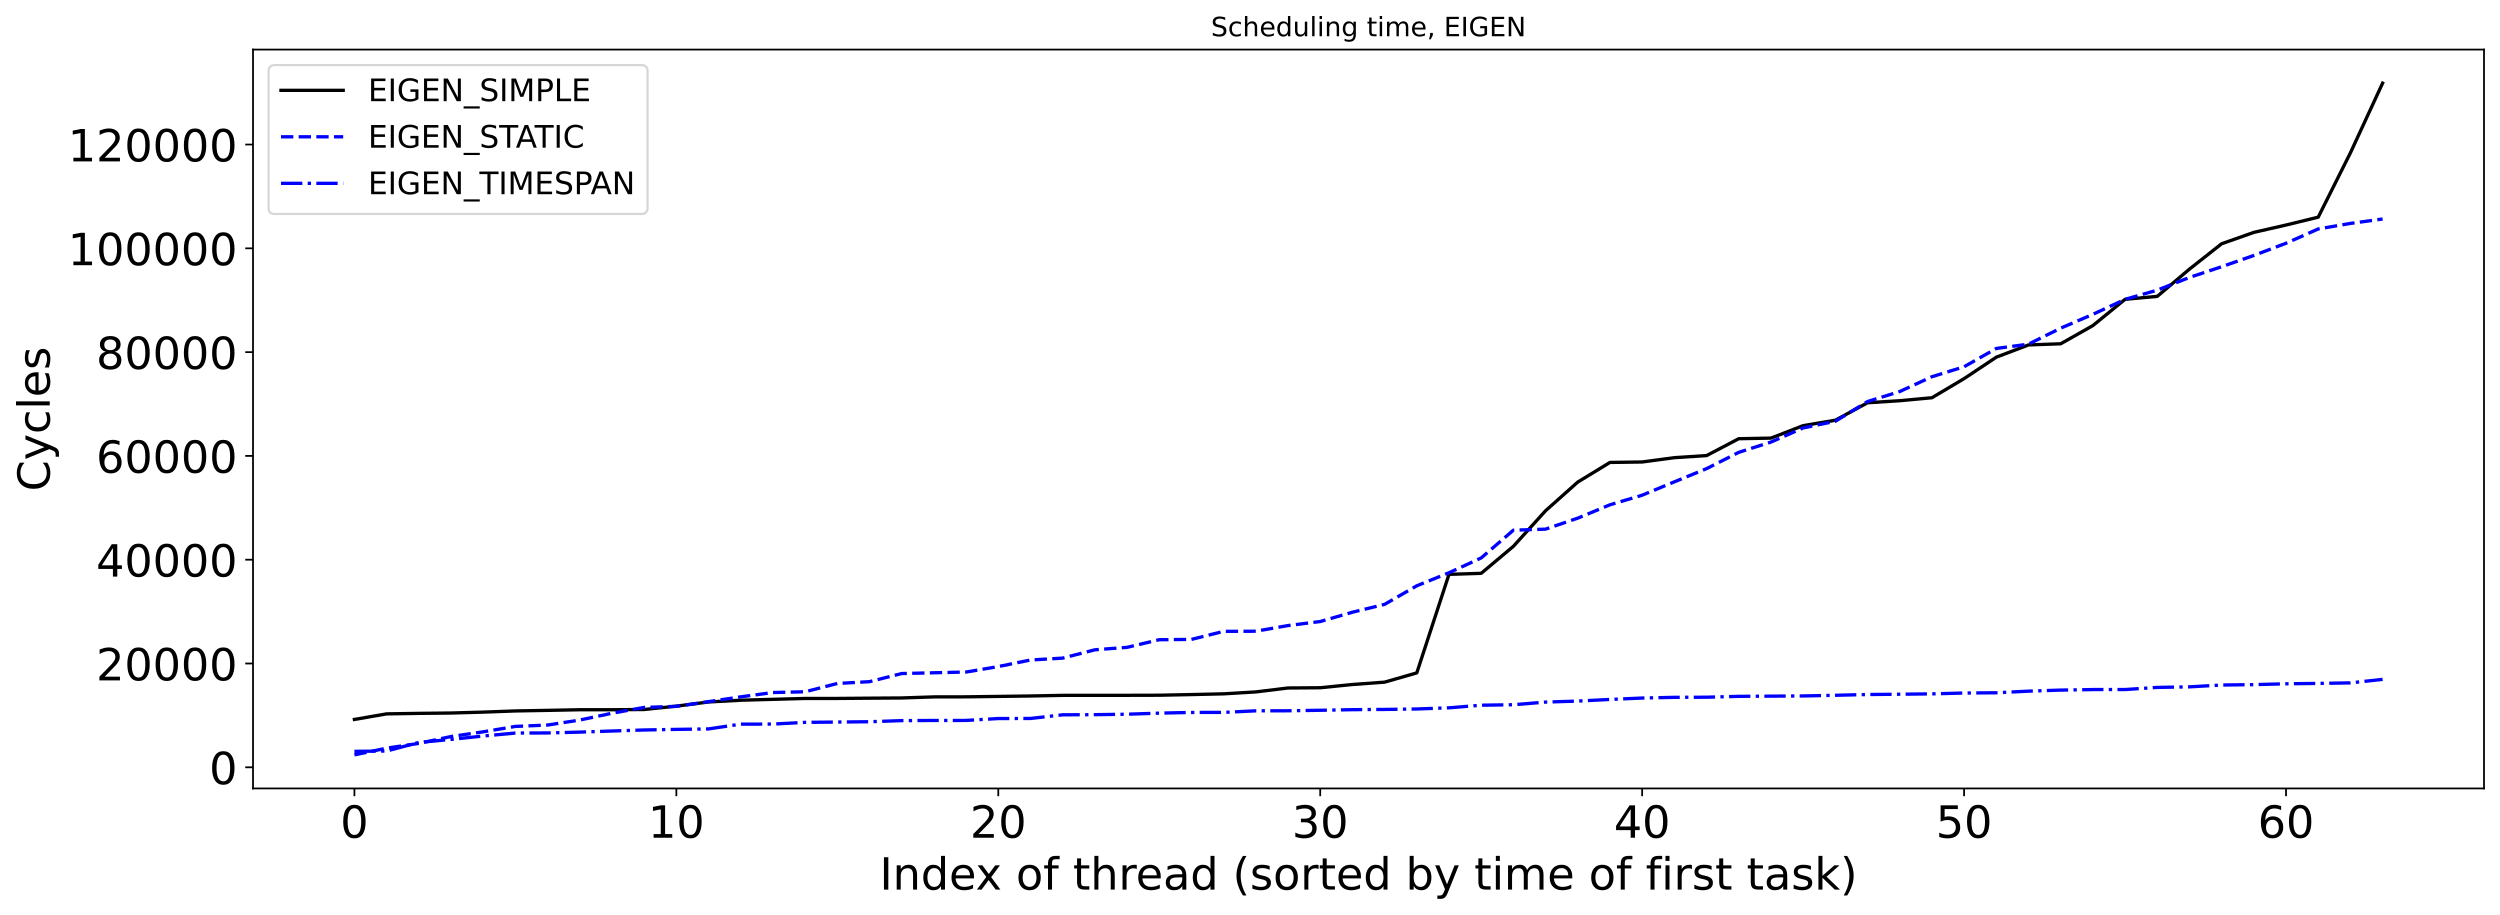
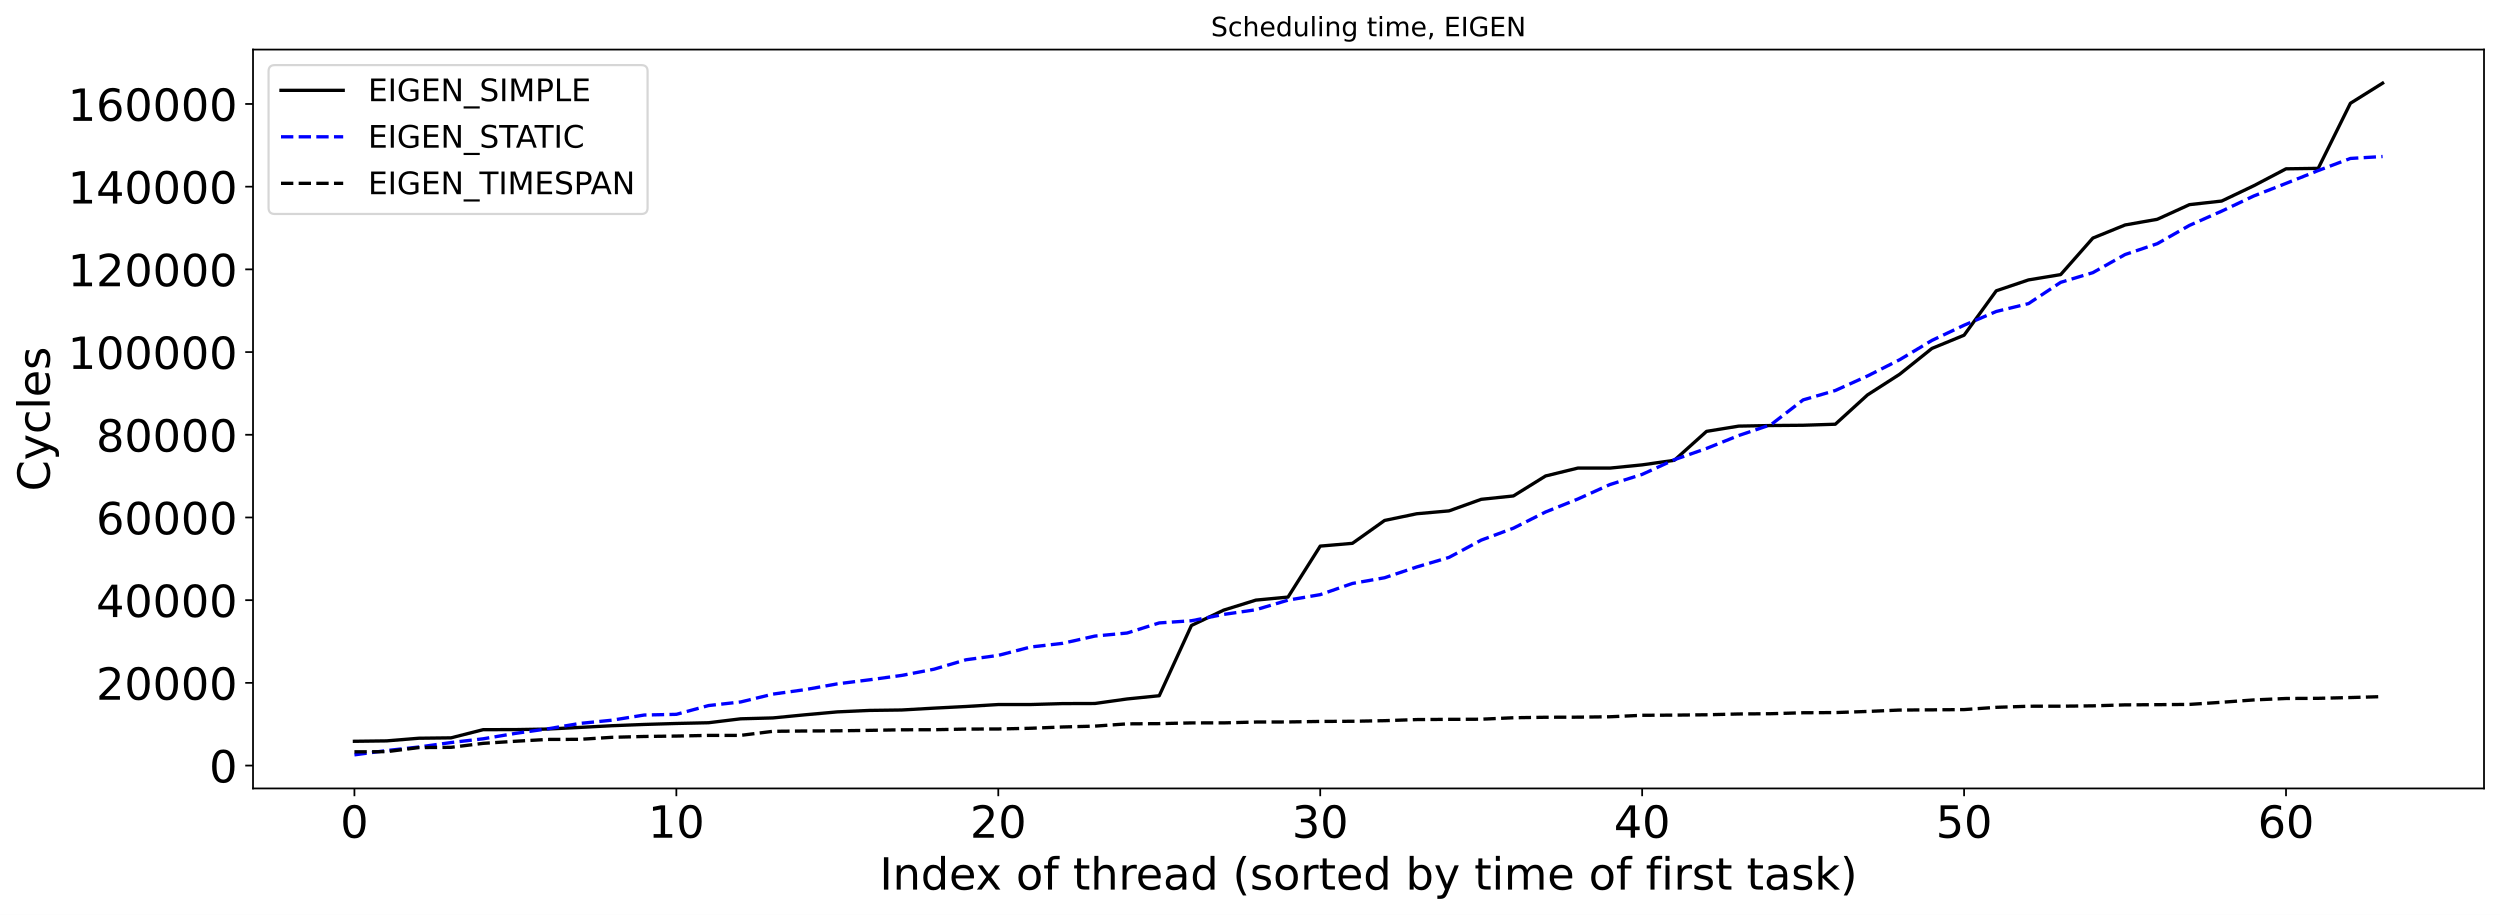
<svg xmlns="http://www.w3.org/2000/svg" xmlns:xlink="http://www.w3.org/1999/xlink" width="1125.506pt" height="411.871pt" viewBox="0 0 1125.506 411.871" version="1.1">
  <defs>
    <style type="text/css">*{stroke-linejoin: round; stroke-linecap: butt}</style>
  </defs>
  <g id="figure_1">
    <g id="patch_1">
      <path d="M -0 411.871  L 1125.506 411.871  L 1125.506 0  L -0 0  z " style="fill: #ffffff" />
    </g>
    <g id="axes_1">
      <g id="patch_2">
        <path d="M 113.906 354.958  L 1118.306 354.958  L 1118.306 22.318  L 113.906 22.318  z " style="fill: #ffffff" />
      </g>
      <g id="matplotlib.axis_1">
        <g id="xtick_1">
          <g id="line2d_1">
            <defs>
-               <path id="mc83fb0439c" d="M 0 0  L 0 3.5  " style="stroke: #000000; stroke-width: 0.8" />
+               <path id="m097c1726f5" d="M 0 0  L 0 3.5  " style="stroke: #000000; stroke-width: 0.8" />
            </defs>
            <g>
-               <use xlink:href="#mc83fb0439c" x="159.561" y="354.958" style="stroke: #000000; stroke-width: 0.8" />
+               <use xlink:href="#m097c1726f5" x="159.561" y="354.958" style="stroke: #000000; stroke-width: 0.8" />
            </g>
          </g>
          <g id="text_1">
            <g transform="translate(153.1983 377.155) scale(0.2 -0.2)">
              <defs>
                <path id="DejaVuSans-30" d="M 2034 4250  Q 1547 4250 1301 3770  Q 1056 3291 1056 2328  Q 1056 1369 1301 889  Q 1547 409 2034 409  Q 2525 409 2770 889  Q 3016 1369 3016 2328  Q 3016 3291 2770 3770  Q 2525 4250 2034 4250  z M 2034 4750  Q 2819 4750 3233 4129  Q 3647 3509 3647 2328  Q 3647 1150 3233 529  Q 2819 -91 2034 -91  Q 1250 -91 836 529  Q 422 1150 422 2328  Q 422 3509 836 4129  Q 1250 4750 2034 4750  z " transform="scale(0.015625)" />
              </defs>
              <use xlink:href="#DejaVuSans-30" />
            </g>
          </g>
        </g>
        <g id="xtick_2">
          <g id="line2d_2">
            <g>
-               <use xlink:href="#mc83fb0439c" x="304.496" y="354.958" style="stroke: #000000; stroke-width: 0.8" />
+               <use xlink:href="#m097c1726f5" x="304.496" y="354.958" style="stroke: #000000; stroke-width: 0.8" />
            </g>
          </g>
          <g id="text_2">
            <g transform="translate(291.7709 377.155) scale(0.2 -0.2)">
              <defs>
                <path id="DejaVuSans-31" d="M 794 531  L 1825 531  L 1825 4091  L 703 3866  L 703 4441  L 1819 4666  L 2450 4666  L 2450 531  L 3481 531  L 3481 0  L 794 0  L 794 531  z " transform="scale(0.015625)" />
              </defs>
              <use xlink:href="#DejaVuSans-31" />
              <use xlink:href="#DejaVuSans-30" x="63.623" />
            </g>
          </g>
        </g>
        <g id="xtick_3">
          <g id="line2d_3">
            <g>
-               <use xlink:href="#mc83fb0439c" x="449.431" y="354.958" style="stroke: #000000; stroke-width: 0.8" />
+               <use xlink:href="#m097c1726f5" x="449.431" y="354.958" style="stroke: #000000; stroke-width: 0.8" />
            </g>
          </g>
          <g id="text_3">
            <g transform="translate(436.7059 377.155) scale(0.2 -0.2)">
              <defs>
                <path id="DejaVuSans-32" d="M 1228 531  L 3431 531  L 3431 0  L 469 0  L 469 531  Q 828 903 1448 1529  Q 2069 2156 2228 2338  Q 2531 2678 2651 2914  Q 2772 3150 2772 3378  Q 2772 3750 2511 3984  Q 2250 4219 1831 4219  Q 1534 4219 1204 4116  Q 875 4013 500 3803  L 500 4441  Q 881 4594 1212 4672  Q 1544 4750 1819 4750  Q 2544 4750 2975 4387  Q 3406 4025 3406 3419  Q 3406 3131 3298 2873  Q 3191 2616 2906 2266  Q 2828 2175 2409 1742  Q 1991 1309 1228 531  z " transform="scale(0.015625)" />
              </defs>
              <use xlink:href="#DejaVuSans-32" />
              <use xlink:href="#DejaVuSans-30" x="63.623" />
            </g>
          </g>
        </g>
        <g id="xtick_4">
          <g id="line2d_4">
            <g>
-               <use xlink:href="#mc83fb0439c" x="594.366" y="354.958" style="stroke: #000000; stroke-width: 0.8" />
+               <use xlink:href="#m097c1726f5" x="594.366" y="354.958" style="stroke: #000000; stroke-width: 0.8" />
            </g>
          </g>
          <g id="text_4">
            <g transform="translate(581.641 377.155) scale(0.2 -0.2)">
              <defs>
                <path id="DejaVuSans-33" d="M 2597 2516  Q 3050 2419 3304 2112  Q 3559 1806 3559 1356  Q 3559 666 3084 287  Q 2609 -91 1734 -91  Q 1441 -91 1130 -33  Q 819 25 488 141  L 488 750  Q 750 597 1062 519  Q 1375 441 1716 441  Q 2309 441 2620 675  Q 2931 909 2931 1356  Q 2931 1769 2642 2001  Q 2353 2234 1838 2234  L 1294 2234  L 1294 2753  L 1863 2753  Q 2328 2753 2575 2939  Q 2822 3125 2822 3475  Q 2822 3834 2567 4026  Q 2313 4219 1838 4219  Q 1578 4219 1281 4162  Q 984 4106 628 3988  L 628 4550  Q 988 4650 1302 4700  Q 1616 4750 1894 4750  Q 2613 4750 3031 4423  Q 3450 4097 3450 3541  Q 3450 3153 3228 2886  Q 3006 2619 2597 2516  z " transform="scale(0.015625)" />
              </defs>
              <use xlink:href="#DejaVuSans-33" />
              <use xlink:href="#DejaVuSans-30" x="63.623" />
            </g>
          </g>
        </g>
        <g id="xtick_5">
          <g id="line2d_5">
            <g>
-               <use xlink:href="#mc83fb0439c" x="739.301" y="354.958" style="stroke: #000000; stroke-width: 0.8" />
+               <use xlink:href="#m097c1726f5" x="739.301" y="354.958" style="stroke: #000000; stroke-width: 0.8" />
            </g>
          </g>
          <g id="text_5">
            <g transform="translate(726.5761 377.155) scale(0.2 -0.2)">
              <defs>
                <path id="DejaVuSans-34" d="M 2419 4116  L 825 1625  L 2419 1625  L 2419 4116  z M 2253 4666  L 3047 4666  L 3047 1625  L 3713 1625  L 3713 1100  L 3047 1100  L 3047 0  L 2419 0  L 2419 1100  L 313 1100  L 313 1709  L 2253 4666  z " transform="scale(0.015625)" />
              </defs>
              <use xlink:href="#DejaVuSans-34" />
              <use xlink:href="#DejaVuSans-30" x="63.623" />
            </g>
          </g>
        </g>
        <g id="xtick_6">
          <g id="line2d_6">
            <g>
-               <use xlink:href="#mc83fb0439c" x="884.236" y="354.958" style="stroke: #000000; stroke-width: 0.8" />
+               <use xlink:href="#m097c1726f5" x="884.236" y="354.958" style="stroke: #000000; stroke-width: 0.8" />
            </g>
          </g>
          <g id="text_6">
            <g transform="translate(871.5111 377.155) scale(0.2 -0.2)">
              <defs>
                <path id="DejaVuSans-35" d="M 691 4666  L 3169 4666  L 3169 4134  L 1269 4134  L 1269 2991  Q 1406 3038 1543 3061  Q 1681 3084 1819 3084  Q 2600 3084 3056 2656  Q 3513 2228 3513 1497  Q 3513 744 3044 326  Q 2575 -91 1722 -91  Q 1428 -91 1123 -41  Q 819 9 494 109  L 494 744  Q 775 591 1075 516  Q 1375 441 1709 441  Q 2250 441 2565 725  Q 2881 1009 2881 1497  Q 2881 1984 2565 2268  Q 2250 2553 1709 2553  Q 1456 2553 1204 2497  Q 953 2441 691 2322  L 691 4666  z " transform="scale(0.015625)" />
              </defs>
              <use xlink:href="#DejaVuSans-35" />
              <use xlink:href="#DejaVuSans-30" x="63.623" />
            </g>
          </g>
        </g>
        <g id="xtick_7">
          <g id="line2d_7">
            <g>
-               <use xlink:href="#mc83fb0439c" x="1029.171" y="354.958" style="stroke: #000000; stroke-width: 0.8" />
+               <use xlink:href="#m097c1726f5" x="1029.171" y="354.958" style="stroke: #000000; stroke-width: 0.8" />
            </g>
          </g>
          <g id="text_7">
            <g transform="translate(1016.446 377.155) scale(0.2 -0.2)">
              <defs>
                <path id="DejaVuSans-36" d="M 2113 2584  Q 1688 2584 1439 2293  Q 1191 2003 1191 1497  Q 1191 994 1439 701  Q 1688 409 2113 409  Q 2538 409 2786 701  Q 3034 994 3034 1497  Q 3034 2003 2786 2293  Q 2538 2584 2113 2584  z M 3366 4563  L 3366 3988  Q 3128 4100 2886 4159  Q 2644 4219 2406 4219  Q 1781 4219 1451 3797  Q 1122 3375 1075 2522  Q 1259 2794 1537 2939  Q 1816 3084 2150 3084  Q 2853 3084 3261 2657  Q 3669 2231 3669 1497  Q 3669 778 3244 343  Q 2819 -91 2113 -91  Q 1303 -91 875 529  Q 447 1150 447 2328  Q 447 3434 972 4092  Q 1497 4750 2381 4750  Q 2619 4750 2861 4703  Q 3103 4656 3366 4563  z " transform="scale(0.015625)" />
              </defs>
              <use xlink:href="#DejaVuSans-36" />
              <use xlink:href="#DejaVuSans-30" x="63.623" />
            </g>
          </g>
        </g>
        <g id="text_8">
          <g transform="translate(395.9859 400.5113) scale(0.2 -0.2)">
            <defs>
              <path id="DejaVuSans-49" d="M 628 4666  L 1259 4666  L 1259 0  L 628 0  L 628 4666  z " transform="scale(0.015625)" />
              <path id="DejaVuSans-6e" d="M 3513 2113  L 3513 0  L 2938 0  L 2938 2094  Q 2938 2591 2744 2837  Q 2550 3084 2163 3084  Q 1697 3084 1428 2787  Q 1159 2491 1159 1978  L 1159 0  L 581 0  L 581 3500  L 1159 3500  L 1159 2956  Q 1366 3272 1645 3428  Q 1925 3584 2291 3584  Q 2894 3584 3203 3211  Q 3513 2838 3513 2113  z " transform="scale(0.015625)" />
              <path id="DejaVuSans-64" d="M 2906 2969  L 2906 4863  L 3481 4863  L 3481 0  L 2906 0  L 2906 525  Q 2725 213 2448 61  Q 2172 -91 1784 -91  Q 1150 -91 751 415  Q 353 922 353 1747  Q 353 2572 751 3078  Q 1150 3584 1784 3584  Q 2172 3584 2448 3432  Q 2725 3281 2906 2969  z M 947 1747  Q 947 1113 1208 752  Q 1469 391 1925 391  Q 2381 391 2643 752  Q 2906 1113 2906 1747  Q 2906 2381 2643 2742  Q 2381 3103 1925 3103  Q 1469 3103 1208 2742  Q 947 2381 947 1747  z " transform="scale(0.015625)" />
              <path id="DejaVuSans-65" d="M 3597 1894  L 3597 1613  L 953 1613  Q 991 1019 1311 708  Q 1631 397 2203 397  Q 2534 397 2845 478  Q 3156 559 3463 722  L 3463 178  Q 3153 47 2828 -22  Q 2503 -91 2169 -91  Q 1331 -91 842 396  Q 353 884 353 1716  Q 353 2575 817 3079  Q 1281 3584 2069 3584  Q 2775 3584 3186 3129  Q 3597 2675 3597 1894  z M 3022 2063  Q 3016 2534 2758 2815  Q 2500 3097 2075 3097  Q 1594 3097 1305 2825  Q 1016 2553 972 2059  L 3022 2063  z " transform="scale(0.015625)" />
              <path id="DejaVuSans-78" d="M 3513 3500  L 2247 1797  L 3578 0  L 2900 0  L 1881 1375  L 863 0  L 184 0  L 1544 1831  L 300 3500  L 978 3500  L 1906 2253  L 2834 3500  L 3513 3500  z " transform="scale(0.015625)" />
              <path id="DejaVuSans-20" transform="scale(0.015625)" />
              <path id="DejaVuSans-6f" d="M 1959 3097  Q 1497 3097 1228 2736  Q 959 2375 959 1747  Q 959 1119 1226 758  Q 1494 397 1959 397  Q 2419 397 2687 759  Q 2956 1122 2956 1747  Q 2956 2369 2687 2733  Q 2419 3097 1959 3097  z M 1959 3584  Q 2709 3584 3137 3096  Q 3566 2609 3566 1747  Q 3566 888 3137 398  Q 2709 -91 1959 -91  Q 1206 -91 779 398  Q 353 888 353 1747  Q 353 2609 779 3096  Q 1206 3584 1959 3584  z " transform="scale(0.015625)" />
              <path id="DejaVuSans-66" d="M 2375 4863  L 2375 4384  L 1825 4384  Q 1516 4384 1395 4259  Q 1275 4134 1275 3809  L 1275 3500  L 2222 3500  L 2222 3053  L 1275 3053  L 1275 0  L 697 0  L 697 3053  L 147 3053  L 147 3500  L 697 3500  L 697 3744  Q 697 4328 969 4595  Q 1241 4863 1831 4863  L 2375 4863  z " transform="scale(0.015625)" />
              <path id="DejaVuSans-74" d="M 1172 4494  L 1172 3500  L 2356 3500  L 2356 3053  L 1172 3053  L 1172 1153  Q 1172 725 1289 603  Q 1406 481 1766 481  L 2356 481  L 2356 0  L 1766 0  Q 1100 0 847 248  Q 594 497 594 1153  L 594 3053  L 172 3053  L 172 3500  L 594 3500  L 594 4494  L 1172 4494  z " transform="scale(0.015625)" />
              <path id="DejaVuSans-68" d="M 3513 2113  L 3513 0  L 2938 0  L 2938 2094  Q 2938 2591 2744 2837  Q 2550 3084 2163 3084  Q 1697 3084 1428 2787  Q 1159 2491 1159 1978  L 1159 0  L 581 0  L 581 4863  L 1159 4863  L 1159 2956  Q 1366 3272 1645 3428  Q 1925 3584 2291 3584  Q 2894 3584 3203 3211  Q 3513 2838 3513 2113  z " transform="scale(0.015625)" />
              <path id="DejaVuSans-72" d="M 2631 2963  Q 2534 3019 2420 3045  Q 2306 3072 2169 3072  Q 1681 3072 1420 2755  Q 1159 2438 1159 1844  L 1159 0  L 581 0  L 581 3500  L 1159 3500  L 1159 2956  Q 1341 3275 1631 3429  Q 1922 3584 2338 3584  Q 2397 3584 2469 3576  Q 2541 3569 2628 3553  L 2631 2963  z " transform="scale(0.015625)" />
              <path id="DejaVuSans-61" d="M 2194 1759  Q 1497 1759 1228 1600  Q 959 1441 959 1056  Q 959 750 1161 570  Q 1363 391 1709 391  Q 2188 391 2477 730  Q 2766 1069 2766 1631  L 2766 1759  L 2194 1759  z M 3341 1997  L 3341 0  L 2766 0  L 2766 531  Q 2569 213 2275 61  Q 1981 -91 1556 -91  Q 1019 -91 701 211  Q 384 513 384 1019  Q 384 1609 779 1909  Q 1175 2209 1959 2209  L 2766 2209  L 2766 2266  Q 2766 2663 2505 2880  Q 2244 3097 1772 3097  Q 1472 3097 1187 3025  Q 903 2953 641 2809  L 641 3341  Q 956 3463 1253 3523  Q 1550 3584 1831 3584  Q 2591 3584 2966 3190  Q 3341 2797 3341 1997  z " transform="scale(0.015625)" />
              <path id="DejaVuSans-28" d="M 1984 4856  Q 1566 4138 1362 3434  Q 1159 2731 1159 2009  Q 1159 1288 1364 580  Q 1569 -128 1984 -844  L 1484 -844  Q 1016 -109 783 600  Q 550 1309 550 2009  Q 550 2706 781 3412  Q 1013 4119 1484 4856  L 1984 4856  z " transform="scale(0.015625)" />
              <path id="DejaVuSans-73" d="M 2834 3397  L 2834 2853  Q 2591 2978 2328 3040  Q 2066 3103 1784 3103  Q 1356 3103 1142 2972  Q 928 2841 928 2578  Q 928 2378 1081 2264  Q 1234 2150 1697 2047  L 1894 2003  Q 2506 1872 2764 1633  Q 3022 1394 3022 966  Q 3022 478 2636 193  Q 2250 -91 1575 -91  Q 1294 -91 989 -36  Q 684 19 347 128  L 347 722  Q 666 556 975 473  Q 1284 391 1588 391  Q 1994 391 2212 530  Q 2431 669 2431 922  Q 2431 1156 2273 1281  Q 2116 1406 1581 1522  L 1381 1569  Q 847 1681 609 1914  Q 372 2147 372 2553  Q 372 3047 722 3315  Q 1072 3584 1716 3584  Q 2034 3584 2315 3537  Q 2597 3491 2834 3397  z " transform="scale(0.015625)" />
              <path id="DejaVuSans-62" d="M 3116 1747  Q 3116 2381 2855 2742  Q 2594 3103 2138 3103  Q 1681 3103 1420 2742  Q 1159 2381 1159 1747  Q 1159 1113 1420 752  Q 1681 391 2138 391  Q 2594 391 2855 752  Q 3116 1113 3116 1747  z M 1159 2969  Q 1341 3281 1617 3432  Q 1894 3584 2278 3584  Q 2916 3584 3314 3078  Q 3713 2572 3713 1747  Q 3713 922 3314 415  Q 2916 -91 2278 -91  Q 1894 -91 1617 61  Q 1341 213 1159 525  L 1159 0  L 581 0  L 581 4863  L 1159 4863  L 1159 2969  z " transform="scale(0.015625)" />
              <path id="DejaVuSans-79" d="M 2059 -325  Q 1816 -950 1584 -1140  Q 1353 -1331 966 -1331  L 506 -1331  L 506 -850  L 844 -850  Q 1081 -850 1212 -737  Q 1344 -625 1503 -206  L 1606 56  L 191 3500  L 800 3500  L 1894 763  L 2988 3500  L 3597 3500  L 2059 -325  z " transform="scale(0.015625)" />
              <path id="DejaVuSans-69" d="M 603 3500  L 1178 3500  L 1178 0  L 603 0  L 603 3500  z M 603 4863  L 1178 4863  L 1178 4134  L 603 4134  L 603 4863  z " transform="scale(0.015625)" />
              <path id="DejaVuSans-6d" d="M 3328 2828  Q 3544 3216 3844 3400  Q 4144 3584 4550 3584  Q 5097 3584 5394 3201  Q 5691 2819 5691 2113  L 5691 0  L 5113 0  L 5113 2094  Q 5113 2597 4934 2840  Q 4756 3084 4391 3084  Q 3944 3084 3684 2787  Q 3425 2491 3425 1978  L 3425 0  L 2847 0  L 2847 2094  Q 2847 2600 2669 2842  Q 2491 3084 2119 3084  Q 1678 3084 1418 2786  Q 1159 2488 1159 1978  L 1159 0  L 581 0  L 581 3500  L 1159 3500  L 1159 2956  Q 1356 3278 1631 3431  Q 1906 3584 2284 3584  Q 2666 3584 2933 3390  Q 3200 3197 3328 2828  z " transform="scale(0.015625)" />
              <path id="DejaVuSans-6b" d="M 581 4863  L 1159 4863  L 1159 1991  L 2875 3500  L 3609 3500  L 1753 1863  L 3688 0  L 2938 0  L 1159 1709  L 1159 0  L 581 0  L 581 4863  z " transform="scale(0.015625)" />
              <path id="DejaVuSans-29" d="M 513 4856  L 1013 4856  Q 1481 4119 1714 3412  Q 1947 2706 1947 2009  Q 1947 1309 1714 600  Q 1481 -109 1013 -844  L 513 -844  Q 928 -128 1133 580  Q 1338 1288 1338 2009  Q 1338 2731 1133 3434  Q 928 4138 513 4856  z " transform="scale(0.015625)" />
            </defs>
            <use xlink:href="#DejaVuSans-49" />
            <use xlink:href="#DejaVuSans-6e" x="29.492" />
            <use xlink:href="#DejaVuSans-64" x="92.871" />
            <use xlink:href="#DejaVuSans-65" x="156.348" />
            <use xlink:href="#DejaVuSans-78" x="216.121" />
            <use xlink:href="#DejaVuSans-20" x="275.301" />
            <use xlink:href="#DejaVuSans-6f" x="307.088" />
            <use xlink:href="#DejaVuSans-66" x="368.27" />
            <use xlink:href="#DejaVuSans-20" x="403.475" />
            <use xlink:href="#DejaVuSans-74" x="435.262" />
            <use xlink:href="#DejaVuSans-68" x="474.471" />
            <use xlink:href="#DejaVuSans-72" x="537.85" />
            <use xlink:href="#DejaVuSans-65" x="576.713" />
            <use xlink:href="#DejaVuSans-61" x="638.236" />
            <use xlink:href="#DejaVuSans-64" x="699.516" />
            <use xlink:href="#DejaVuSans-20" x="762.992" />
            <use xlink:href="#DejaVuSans-28" x="794.779" />
            <use xlink:href="#DejaVuSans-73" x="833.793" />
            <use xlink:href="#DejaVuSans-6f" x="885.893" />
            <use xlink:href="#DejaVuSans-72" x="947.074" />
            <use xlink:href="#DejaVuSans-74" x="988.188" />
            <use xlink:href="#DejaVuSans-65" x="1027.396" />
            <use xlink:href="#DejaVuSans-64" x="1088.92" />
            <use xlink:href="#DejaVuSans-20" x="1152.396" />
            <use xlink:href="#DejaVuSans-62" x="1184.184" />
            <use xlink:href="#DejaVuSans-79" x="1247.66" />
            <use xlink:href="#DejaVuSans-20" x="1306.84" />
            <use xlink:href="#DejaVuSans-74" x="1338.627" />
            <use xlink:href="#DejaVuSans-69" x="1377.836" />
            <use xlink:href="#DejaVuSans-6d" x="1405.619" />
            <use xlink:href="#DejaVuSans-65" x="1503.031" />
            <use xlink:href="#DejaVuSans-20" x="1564.555" />
            <use xlink:href="#DejaVuSans-6f" x="1596.342" />
            <use xlink:href="#DejaVuSans-66" x="1657.523" />
            <use xlink:href="#DejaVuSans-20" x="1692.729" />
            <use xlink:href="#DejaVuSans-66" x="1724.516" />
            <use xlink:href="#DejaVuSans-69" x="1759.721" />
            <use xlink:href="#DejaVuSans-72" x="1787.504" />
            <use xlink:href="#DejaVuSans-73" x="1828.617" />
            <use xlink:href="#DejaVuSans-74" x="1880.717" />
            <use xlink:href="#DejaVuSans-20" x="1919.926" />
            <use xlink:href="#DejaVuSans-74" x="1951.713" />
            <use xlink:href="#DejaVuSans-61" x="1990.922" />
            <use xlink:href="#DejaVuSans-73" x="2052.201" />
            <use xlink:href="#DejaVuSans-6b" x="2104.301" />
            <use xlink:href="#DejaVuSans-29" x="2162.211" />
          </g>
        </g>
      </g>
      <g id="matplotlib.axis_2">
        <g id="ytick_1">
          <g id="line2d_8">
            <defs>
-               <path id="m0bf68425f0" d="M 0 0  L -3.5 0  " style="stroke: #000000; stroke-width: 0.8" />
+               <path id="m607cbef2de" d="M 0 0  L -3.5 0  " style="stroke: #000000; stroke-width: 0.8" />
            </defs>
            <g>
-               <use xlink:href="#m0bf68425f0" x="113.906" y="345.436" style="stroke: #000000; stroke-width: 0.8" />
+               <use xlink:href="#m607cbef2de" x="113.906" y="344.656" style="stroke: #000000; stroke-width: 0.8" />
            </g>
          </g>
          <g id="text_9">
-             <g transform="translate(94.18125 353.0345) scale(0.2 -0.2)">
+             <g transform="translate(94.18125 352.2544) scale(0.2 -0.2)">
              <use xlink:href="#DejaVuSans-30" />
            </g>
          </g>
        </g>
        <g id="ytick_2">
          <g id="line2d_9">
            <g>
-               <use xlink:href="#m0bf68425f0" x="113.906" y="298.709" style="stroke: #000000; stroke-width: 0.8" />
+               <use xlink:href="#m607cbef2de" x="113.906" y="307.424" style="stroke: #000000; stroke-width: 0.8" />
            </g>
          </g>
          <g id="text_10">
-             <g transform="translate(43.28125 306.3072) scale(0.2 -0.2)">
+             <g transform="translate(43.28125 315.0226) scale(0.2 -0.2)">
              <use xlink:href="#DejaVuSans-32" />
              <use xlink:href="#DejaVuSans-30" x="63.623" />
              <use xlink:href="#DejaVuSans-30" x="127.246" />
              <use xlink:href="#DejaVuSans-30" x="190.869" />
              <use xlink:href="#DejaVuSans-30" x="254.492" />
            </g>
          </g>
        </g>
        <g id="ytick_3">
          <g id="line2d_10">
            <g>
-               <use xlink:href="#m0bf68425f0" x="113.906" y="251.982" style="stroke: #000000; stroke-width: 0.8" />
+               <use xlink:href="#m607cbef2de" x="113.906" y="270.192" style="stroke: #000000; stroke-width: 0.8" />
            </g>
          </g>
          <g id="text_11">
-             <g transform="translate(43.28125 259.58) scale(0.2 -0.2)">
+             <g transform="translate(43.28125 277.7908) scale(0.2 -0.2)">
              <use xlink:href="#DejaVuSans-34" />
              <use xlink:href="#DejaVuSans-30" x="63.623" />
              <use xlink:href="#DejaVuSans-30" x="127.246" />
              <use xlink:href="#DejaVuSans-30" x="190.869" />
              <use xlink:href="#DejaVuSans-30" x="254.492" />
            </g>
          </g>
        </g>
        <g id="ytick_4">
          <g id="line2d_11">
            <g>
-               <use xlink:href="#m0bf68425f0" x="113.906" y="205.254" style="stroke: #000000; stroke-width: 0.8" />
+               <use xlink:href="#m607cbef2de" x="113.906" y="232.961" style="stroke: #000000; stroke-width: 0.8" />
            </g>
          </g>
          <g id="text_12">
-             <g transform="translate(43.28125 212.8528) scale(0.2 -0.2)">
+             <g transform="translate(43.28125 240.5591) scale(0.2 -0.2)">
              <use xlink:href="#DejaVuSans-36" />
              <use xlink:href="#DejaVuSans-30" x="63.623" />
              <use xlink:href="#DejaVuSans-30" x="127.246" />
              <use xlink:href="#DejaVuSans-30" x="190.869" />
              <use xlink:href="#DejaVuSans-30" x="254.492" />
            </g>
          </g>
        </g>
        <g id="ytick_5">
          <g id="line2d_12">
            <g>
-               <use xlink:href="#m0bf68425f0" x="113.906" y="158.527" style="stroke: #000000; stroke-width: 0.8" />
+               <use xlink:href="#m607cbef2de" x="113.906" y="195.729" style="stroke: #000000; stroke-width: 0.8" />
            </g>
          </g>
          <g id="text_13">
-             <g transform="translate(43.28125 166.1255) scale(0.2 -0.2)">
+             <g transform="translate(43.28125 203.3273) scale(0.2 -0.2)">
              <defs>
                <path id="DejaVuSans-38" d="M 2034 2216  Q 1584 2216 1326 1975  Q 1069 1734 1069 1313  Q 1069 891 1326 650  Q 1584 409 2034 409  Q 2484 409 2743 651  Q 3003 894 3003 1313  Q 3003 1734 2745 1975  Q 2488 2216 2034 2216  z M 1403 2484  Q 997 2584 770 2862  Q 544 3141 544 3541  Q 544 4100 942 4425  Q 1341 4750 2034 4750  Q 2731 4750 3128 4425  Q 3525 4100 3525 3541  Q 3525 3141 3298 2862  Q 3072 2584 2669 2484  Q 3125 2378 3379 2068  Q 3634 1759 3634 1313  Q 3634 634 3220 271  Q 2806 -91 2034 -91  Q 1263 -91 848 271  Q 434 634 434 1313  Q 434 1759 690 2068  Q 947 2378 1403 2484  z M 1172 3481  Q 1172 3119 1398 2916  Q 1625 2713 2034 2713  Q 2441 2713 2670 2916  Q 2900 3119 2900 3481  Q 2900 3844 2670 4047  Q 2441 4250 2034 4250  Q 1625 4250 1398 4047  Q 1172 3844 1172 3481  z " transform="scale(0.015625)" />
              </defs>
              <use xlink:href="#DejaVuSans-38" />
              <use xlink:href="#DejaVuSans-30" x="63.623" />
              <use xlink:href="#DejaVuSans-30" x="127.246" />
              <use xlink:href="#DejaVuSans-30" x="190.869" />
              <use xlink:href="#DejaVuSans-30" x="254.492" />
            </g>
          </g>
        </g>
        <g id="ytick_6">
          <g id="line2d_13">
            <g>
-               <use xlink:href="#m0bf68425f0" x="113.906" y="111.8" style="stroke: #000000; stroke-width: 0.8" />
+               <use xlink:href="#m607cbef2de" x="113.906" y="158.497" style="stroke: #000000; stroke-width: 0.8" />
            </g>
          </g>
          <g id="text_14">
-             <g transform="translate(30.55625 119.3983) scale(0.2 -0.2)">
+             <g transform="translate(30.55625 166.0956) scale(0.2 -0.2)">
              <use xlink:href="#DejaVuSans-31" />
              <use xlink:href="#DejaVuSans-30" x="63.623" />
              <use xlink:href="#DejaVuSans-30" x="127.246" />
              <use xlink:href="#DejaVuSans-30" x="190.869" />
              <use xlink:href="#DejaVuSans-30" x="254.492" />
              <use xlink:href="#DejaVuSans-30" x="318.115" />
            </g>
          </g>
        </g>
        <g id="ytick_7">
          <g id="line2d_14">
            <g>
-               <use xlink:href="#m0bf68425f0" x="113.906" y="65.073" style="stroke: #000000; stroke-width: 0.8" />
+               <use xlink:href="#m607cbef2de" x="113.906" y="121.265" style="stroke: #000000; stroke-width: 0.8" />
            </g>
          </g>
          <g id="text_15">
-             <g transform="translate(30.55625 72.67105) scale(0.2 -0.2)">
+             <g transform="translate(30.55625 128.8638) scale(0.2 -0.2)">
              <use xlink:href="#DejaVuSans-31" />
              <use xlink:href="#DejaVuSans-32" x="63.623" />
              <use xlink:href="#DejaVuSans-30" x="127.246" />
              <use xlink:href="#DejaVuSans-30" x="190.869" />
              <use xlink:href="#DejaVuSans-30" x="254.492" />
              <use xlink:href="#DejaVuSans-30" x="318.115" />
            </g>
          </g>
        </g>
-         <g id="text_16">
+         <g id="ytick_8">
+           <g id="line2d_15">
+             <g>
+               <use xlink:href="#m607cbef2de" x="113.906" y="84.034" style="stroke: #000000; stroke-width: 0.8" />
+             </g>
+           </g>
+           <g id="text_16">
+             <g transform="translate(30.55625 91.6321) scale(0.2 -0.2)">
+               <use xlink:href="#DejaVuSans-31" />
+               <use xlink:href="#DejaVuSans-34" x="63.623" />
+               <use xlink:href="#DejaVuSans-30" x="127.246" />
+               <use xlink:href="#DejaVuSans-30" x="190.869" />
+               <use xlink:href="#DejaVuSans-30" x="254.492" />
+               <use xlink:href="#DejaVuSans-30" x="318.115" />
+             </g>
+           </g>
+         </g>
+         <g id="ytick_9">
+           <g id="line2d_16">
+             <g>
+               <use xlink:href="#m607cbef2de" x="113.906" y="46.802" style="stroke: #000000; stroke-width: 0.8" />
+             </g>
+           </g>
+           <g id="text_17">
+             <g transform="translate(30.55625 54.40035) scale(0.2 -0.2)">
+               <use xlink:href="#DejaVuSans-31" />
+               <use xlink:href="#DejaVuSans-36" x="63.623" />
+               <use xlink:href="#DejaVuSans-30" x="127.246" />
+               <use xlink:href="#DejaVuSans-30" x="190.869" />
+               <use xlink:href="#DejaVuSans-30" x="254.492" />
+               <use xlink:href="#DejaVuSans-30" x="318.115" />
+             </g>
+           </g>
+         </g>
+         <g id="text_18">
          <g transform="translate(22.39688 221.1788) rotate(-90) scale(0.2 -0.2)">
            <defs>
              <path id="DejaVuSans-43" d="M 4122 4306  L 4122 3641  Q 3803 3938 3442 4084  Q 3081 4231 2675 4231  Q 1875 4231 1450 3742  Q 1025 3253 1025 2328  Q 1025 1406 1450 917  Q 1875 428 2675 428  Q 3081 428 3442 575  Q 3803 722 4122 1019  L 4122 359  Q 3791 134 3420 21  Q 3050 -91 2638 -91  Q 1578 -91 968 557  Q 359 1206 359 2328  Q 359 3453 968 4101  Q 1578 4750 2638 4750  Q 3056 4750 3426 4639  Q 3797 4528 4122 4306  z " transform="scale(0.015625)" />
              <path id="DejaVuSans-63" d="M 3122 3366  L 3122 2828  Q 2878 2963 2633 3030  Q 2388 3097 2138 3097  Q 1578 3097 1268 2742  Q 959 2388 959 1747  Q 959 1106 1268 751  Q 1578 397 2138 397  Q 2388 397 2633 464  Q 2878 531 3122 666  L 3122 134  Q 2881 22 2623 -34  Q 2366 -91 2075 -91  Q 1284 -91 818 406  Q 353 903 353 1747  Q 353 2603 823 3093  Q 1294 3584 2113 3584  Q 2378 3584 2631 3529  Q 2884 3475 3122 3366  z " transform="scale(0.015625)" />
              <path id="DejaVuSans-6c" d="M 603 4863  L 1178 4863  L 1178 0  L 603 0  L 603 4863  z " transform="scale(0.015625)" />
            </defs>
            <use xlink:href="#DejaVuSans-43" />
            <use xlink:href="#DejaVuSans-79" x="69.824" />
            <use xlink:href="#DejaVuSans-63" x="129.004" />
            <use xlink:href="#DejaVuSans-6c" x="183.984" />
            <use xlink:href="#DejaVuSans-65" x="211.768" />
            <use xlink:href="#DejaVuSans-73" x="273.291" />
          </g>
        </g>
      </g>
-       <g id="line2d_15">
-         <path d="M 159.561 323.895  L 174.054 321.386  L 188.548 321.161  L 203.041 321.002  L 217.535 320.596  L 232.028 320.068  L 246.522 319.811  L 261.015 319.53  L 275.509 319.526  L 290.002 319.423  L 304.496 317.904  L 318.989 316.031  L 333.483 315.241  L 347.976 314.839  L 362.47 314.447  L 376.963 314.442  L 391.457 314.32  L 405.95 314.222  L 420.444 313.746  L 434.937 313.713  L 449.431 313.526  L 463.924 313.334  L 478.418 313.054  L 492.911 313.04  L 507.405 313.031  L 521.898 312.989  L 536.392 312.699  L 550.885 312.367  L 565.379 311.503  L 579.872 309.732  L 594.366 309.624  L 608.859 308.166  L 623.353 307.106  L 637.847 302.928  L 652.34 258.575  L 666.834 258.117  L 681.327 245.949  L 695.821 229.936  L 710.314 217.025  L 724.808 208.193  L 739.301 207.988  L 753.795 206.044  L 768.288 205.109  L 782.782 197.507  L 797.275 197.241  L 811.769 191.624  L 826.262 189.185  L 840.756 181.321  L 855.249 180.405  L 869.743 179.064  L 884.236 170.452  L 898.73 160.803  L 913.223 155.289  L 927.717 154.775  L 942.21 146.579  L 956.704 134.752  L 971.197 133.425  L 985.691 121.164  L 1000.184 109.735  L 1014.678 104.618  L 1029.171 101.305  L 1043.665 97.768  L 1058.158 68.815  L 1072.652 37.438  " clip-path="url(#p3c67b291bb)" style="fill: none; stroke: #000000; stroke-width: 1.5; stroke-linecap: square" />
-       </g>
-       <g id="line2d_16">
-         <path d="M 159.561 339.838  L 174.054 336.824  L 188.548 334.675  L 203.041 331.586  L 217.535 329.469  L 232.028 327.035  L 246.522 326.418  L 261.015 324.166  L 275.509 321.101  L 290.002 318.484  L 304.496 318.002  L 318.989 315.876  L 333.483 313.722  L 347.976 311.778  L 362.47 311.433  L 376.963 307.704  L 391.457 306.891  L 405.95 303.227  L 420.444 302.886  L 434.937 302.55  L 449.431 300.083  L 463.924 297.134  L 478.418 296.284  L 492.911 292.541  L 507.405 291.438  L 521.898 287.999  L 536.392 287.863  L 550.885 284.237  L 565.379 284.177  L 579.872 281.63  L 594.366 279.817  L 608.859 275.621  L 623.353 272.088  L 637.847 263.719  L 652.34 257.851  L 666.834 251.183  L 681.327 238.692  L 695.821 238.22  L 710.314 233.272  L 724.808 227.258  L 739.301 222.941  L 753.795 216.927  L 768.288 210.988  L 782.782 203.647  L 797.275 199.03  L 811.769 192.661  L 826.262 189.661  L 840.756 180.779  L 855.249 176.274  L 869.743 169.606  L 884.236 165.111  L 898.73 156.882  L 913.223 154.938  L 927.717 147.742  L 942.21 141.518  L 956.704 134.766  L 971.197 130.626  L 985.691 124.902  L 1000.184 120.08  L 1014.678 115.01  L 1029.171 109.506  L 1043.665 103.081  L 1058.158 100.585  L 1072.652 98.595  " clip-path="url(#p3c67b291bb)" style="fill: none; stroke-dasharray: 5.55,2.4; stroke-dashoffset: 0; stroke: #0000ff; stroke-width: 1.5" />
-       </g>
      <g id="line2d_17">
-         <path d="M 159.561 338.254  L 174.054 338.114  L 188.548 334.25  L 203.041 332.88  L 217.535 331.357  L 232.028 330.021  L 246.522 329.974  L 261.015 329.6  L 275.509 329.105  L 290.002 328.638  L 304.496 328.371  L 318.989 328.161  L 333.483 326.007  L 347.976 325.983  L 362.47 325.208  L 376.963 325.068  L 391.457 324.923  L 405.95 324.427  L 420.444 324.357  L 434.937 324.339  L 449.431 323.488  L 463.924 323.456  L 478.418 321.811  L 492.911 321.745  L 507.405 321.544  L 521.898 321.054  L 536.392 320.745  L 550.885 320.722  L 565.379 320.016  L 579.872 319.988  L 594.366 319.769  L 608.859 319.498  L 623.353 319.39  L 637.847 319.185  L 652.34 318.657  L 666.834 317.484  L 681.327 317.274  L 695.821 316.077  L 710.314 315.624  L 724.808 314.89  L 739.301 314.26  L 753.795 313.942  L 768.288 313.886  L 782.782 313.498  L 797.275 313.405  L 811.769 313.32  L 826.262 313.021  L 840.756 312.671  L 855.249 312.54  L 869.743 312.381  L 884.236 311.998  L 898.73 311.886  L 913.223 311.157  L 927.717 310.68  L 942.21 310.442  L 956.704 310.428  L 971.197 309.475  L 985.691 309.222  L 1000.184 308.4  L 1014.678 308.222  L 1029.171 307.844  L 1043.665 307.676  L 1058.158 307.437  L 1072.652 305.853  " clip-path="url(#p3c67b291bb)" style="fill: none; stroke-dasharray: 9.6,2.4,1.5,2.4; stroke-dashoffset: 0; stroke: #0000ff; stroke-width: 1.5" />
+         <path d="M 159.561 333.732  L 174.054 333.546  L 188.548 332.355  L 203.041 332.18  L 217.535 328.497  L 232.028 328.468  L 246.522 328.218  L 261.015 327.485  L 275.509 326.718  L 290.002 326.148  L 304.496 325.709  L 318.989 325.377  L 333.483 323.609  L 347.976 323.21  L 362.47 321.796  L 376.963 320.493  L 391.457 319.834  L 405.95 319.64  L 420.444 318.81  L 434.937 318.061  L 449.431 317.186  L 463.924 317.183  L 478.418 316.762  L 492.911 316.713  L 507.405 314.677  L 521.898 313.217  L 536.392 281.589  L 550.885 274.683  L 565.379 270.174  L 579.872 268.804  L 594.366 245.858  L 608.859 244.607  L 623.353 234.308  L 637.847 231.285  L 652.34 230.004  L 666.834 224.799  L 681.327 223.277  L 695.821 214.285  L 710.314 210.737  L 724.808 210.737  L 739.301 209.285  L 753.795 207.211  L 768.288 194.202  L 782.782 191.838  L 797.275 191.574  L 811.769 191.451  L 826.262 190.982  L 840.756 177.787  L 855.249 168.475  L 869.743 156.87  L 884.236 150.909  L 898.73 130.908  L 913.223 126.02  L 927.717 123.626  L 942.21 107.184  L 956.704 101.283  L 971.197 98.725  L 985.691 92.132  L 1000.184 90.516  L 1014.678 83.605  L 1029.171 76.003  L 1043.665 75.791  L 1058.158 46.497  L 1072.652 37.438  " clip-path="url(#p4a5c0a41c0)" style="fill: none; stroke: #000000; stroke-width: 1.5; stroke-linecap: square" />
+       </g>
+       <g id="line2d_18">
+         <path d="M 159.561 339.838  L 174.054 337.91  L 188.548 336.305  L 203.041 334.294  L 217.535 332.604  L 232.028 330.173  L 246.522 328.125  L 261.015 325.69  L 275.509 324.234  L 290.002 321.911  L 304.496 321.595  L 318.989 317.644  L 333.483 316.021  L 347.976 312.488  L 362.47 310.47  L 376.963 307.875  L 391.457 306.047  L 405.95 304.073  L 420.444 301.292  L 434.937 297.018  L 449.431 295.056  L 463.924 291.299  L 478.418 289.627  L 492.911 286.358  L 507.405 284.992  L 521.898 280.442  L 536.392 279.456  L 550.885 276.615  L 565.379 274.508  L 579.872 270.185  L 594.366 267.705  L 608.859 262.668  L 623.353 260.103  L 637.847 255.24  L 652.34 250.951  L 666.834 243.17  L 681.327 237.797  L 695.821 230.496  L 710.314 224.677  L 724.808 218.142  L 739.301 213.574  L 753.795 206.954  L 768.288 201.891  L 782.782 196.068  L 797.275 191.205  L 811.769 180.032  L 826.262 175.806  L 840.756 169.268  L 855.249 161.937  L 869.743 153.262  L 884.236 146.415  L 898.73 140.228  L 913.223 136.691  L 927.717 127.111  L 942.21 122.747  L 956.704 114.59  L 971.197 109.712  L 985.691 101.477  L 1000.184 95.069  L 1014.678 88.219  L 1029.171 82.559  L 1043.665 76.777  L 1058.158 71.33  L 1072.652 70.466  " clip-path="url(#p4a5c0a41c0)" style="fill: none; stroke-dasharray: 5.55,2.4; stroke-dashoffset: 0; stroke: #0000ff; stroke-width: 1.5" />
+       </g>
+       <g id="line2d_19">
+         <path d="M 159.561 338.468  L 174.054 338.408  L 188.548 336.562  L 203.041 336.45  L 217.535 334.659  L 232.028 333.714  L 246.522 332.894  L 261.015 332.85  L 275.509 331.941  L 290.002 331.558  L 304.496 331.375  L 318.989 331.077  L 333.483 331.066  L 347.976 329.238  L 362.47 329.093  L 376.963 329.015  L 391.457 328.81  L 405.95 328.549  L 420.444 328.523  L 434.937 328.229  L 449.431 328.192  L 463.924 327.868  L 478.418 327.284  L 492.911 326.9  L 507.405 325.887  L 521.898 325.779  L 536.392 325.452  L 550.885 325.444  L 565.379 325.061  L 579.872 325.027  L 594.366 324.793  L 608.859 324.718  L 623.353 324.45  L 637.847 323.951  L 652.34 323.858  L 666.834 323.791  L 681.327 323.129  L 695.821 322.913  L 710.314 322.868  L 724.808 322.689  L 739.301 322.023  L 753.795 321.948  L 768.288 321.792  L 782.782 321.434  L 797.275 321.312  L 811.769 320.883  L 826.262 320.802  L 840.756 320.295  L 855.249 319.666  L 869.743 319.577  L 884.236 319.461  L 898.73 318.437  L 913.223 317.95  L 927.717 317.927  L 942.21 317.775  L 956.704 317.332  L 971.197 317.246  L 985.691 317.127  L 1000.184 316.166  L 1014.678 315.109  L 1029.171 314.457  L 1043.665 314.387  L 1058.158 314.033  L 1072.652 313.616  " clip-path="url(#p4a5c0a41c0)" style="fill: none; stroke-dasharray: 5.55,2.4; stroke-dashoffset: 0; stroke: #000000; stroke-width: 1.5" />
      </g>
      <g id="patch_3">
        <path d="M 113.906 354.958  L 113.906 22.318  " style="fill: none; stroke: #000000; stroke-width: 0.8; stroke-linejoin: miter; stroke-linecap: square" />
      </g>
      <g id="patch_4">
        <path d="M 1118.306 354.958  L 1118.306 22.318  " style="fill: none; stroke: #000000; stroke-width: 0.8; stroke-linejoin: miter; stroke-linecap: square" />
      </g>
      <g id="patch_5">
        <path d="M 113.906 354.958  L 1118.306 354.958  " style="fill: none; stroke: #000000; stroke-width: 0.8; stroke-linejoin: miter; stroke-linecap: square" />
      </g>
      <g id="patch_6">
        <path d="M 113.906 22.318  L 1118.306 22.318  " style="fill: none; stroke: #000000; stroke-width: 0.8; stroke-linejoin: miter; stroke-linecap: square" />
      </g>
-       <g id="text_17">
+       <g id="text_19">
        <g transform="translate(545.1806 16.31812) scale(0.12 -0.12)">
          <defs>
            <path id="DejaVuSans-53" d="M 3425 4513  L 3425 3897  Q 3066 4069 2747 4153  Q 2428 4238 2131 4238  Q 1616 4238 1336 4038  Q 1056 3838 1056 3469  Q 1056 3159 1242 3001  Q 1428 2844 1947 2747  L 2328 2669  Q 3034 2534 3370 2195  Q 3706 1856 3706 1288  Q 3706 609 3251 259  Q 2797 -91 1919 -91  Q 1588 -91 1214 -16  Q 841 59 441 206  L 441 856  Q 825 641 1194 531  Q 1563 422 1919 422  Q 2459 422 2753 634  Q 3047 847 3047 1241  Q 3047 1584 2836 1778  Q 2625 1972 2144 2069  L 1759 2144  Q 1053 2284 737 2584  Q 422 2884 422 3419  Q 422 4038 858 4394  Q 1294 4750 2059 4750  Q 2388 4750 2728 4690  Q 3069 4631 3425 4513  z " transform="scale(0.015625)" />
            <path id="DejaVuSans-75" d="M 544 1381  L 544 3500  L 1119 3500  L 1119 1403  Q 1119 906 1312 657  Q 1506 409 1894 409  Q 2359 409 2629 706  Q 2900 1003 2900 1516  L 2900 3500  L 3475 3500  L 3475 0  L 2900 0  L 2900 538  Q 2691 219 2414 64  Q 2138 -91 1772 -91  Q 1169 -91 856 284  Q 544 659 544 1381  z M 1991 3584  L 1991 3584  z " transform="scale(0.015625)" />
            <path id="DejaVuSans-67" d="M 2906 1791  Q 2906 2416 2648 2759  Q 2391 3103 1925 3103  Q 1463 3103 1205 2759  Q 947 2416 947 1791  Q 947 1169 1205 825  Q 1463 481 1925 481  Q 2391 481 2648 825  Q 2906 1169 2906 1791  z M 3481 434  Q 3481 -459 3084 -895  Q 2688 -1331 1869 -1331  Q 1566 -1331 1297 -1286  Q 1028 -1241 775 -1147  L 775 -588  Q 1028 -725 1275 -790  Q 1522 -856 1778 -856  Q 2344 -856 2625 -561  Q 2906 -266 2906 331  L 2906 616  Q 2728 306 2450 153  Q 2172 0 1784 0  Q 1141 0 747 490  Q 353 981 353 1791  Q 353 2603 747 3093  Q 1141 3584 1784 3584  Q 2172 3584 2450 3431  Q 2728 3278 2906 2969  L 2906 3500  L 3481 3500  L 3481 434  z " transform="scale(0.015625)" />
            <path id="DejaVuSans-2c" d="M 750 794  L 1409 794  L 1409 256  L 897 -744  L 494 -744  L 750 256  L 750 794  z " transform="scale(0.015625)" />
            <path id="DejaVuSans-45" d="M 628 4666  L 3578 4666  L 3578 4134  L 1259 4134  L 1259 2753  L 3481 2753  L 3481 2222  L 1259 2222  L 1259 531  L 3634 531  L 3634 0  L 628 0  L 628 4666  z " transform="scale(0.015625)" />
            <path id="DejaVuSans-47" d="M 3809 666  L 3809 1919  L 2778 1919  L 2778 2438  L 4434 2438  L 4434 434  Q 4069 175 3628 42  Q 3188 -91 2688 -91  Q 1594 -91 976 548  Q 359 1188 359 2328  Q 359 3472 976 4111  Q 1594 4750 2688 4750  Q 3144 4750 3555 4637  Q 3966 4525 4313 4306  L 4313 3634  Q 3963 3931 3569 4081  Q 3175 4231 2741 4231  Q 1884 4231 1454 3753  Q 1025 3275 1025 2328  Q 1025 1384 1454 906  Q 1884 428 2741 428  Q 3075 428 3337 486  Q 3600 544 3809 666  z " transform="scale(0.015625)" />
            <path id="DejaVuSans-4e" d="M 628 4666  L 1478 4666  L 3547 763  L 3547 4666  L 4159 4666  L 4159 0  L 3309 0  L 1241 3903  L 1241 0  L 628 0  L 628 4666  z " transform="scale(0.015625)" />
          </defs>
          <use xlink:href="#DejaVuSans-53" />
          <use xlink:href="#DejaVuSans-63" x="63.477" />
          <use xlink:href="#DejaVuSans-68" x="118.457" />
          <use xlink:href="#DejaVuSans-65" x="181.836" />
          <use xlink:href="#DejaVuSans-64" x="243.359" />
          <use xlink:href="#DejaVuSans-75" x="306.836" />
          <use xlink:href="#DejaVuSans-6c" x="370.215" />
          <use xlink:href="#DejaVuSans-69" x="397.998" />
          <use xlink:href="#DejaVuSans-6e" x="425.781" />
          <use xlink:href="#DejaVuSans-67" x="489.16" />
          <use xlink:href="#DejaVuSans-20" x="552.637" />
          <use xlink:href="#DejaVuSans-74" x="584.424" />
          <use xlink:href="#DejaVuSans-69" x="623.633" />
          <use xlink:href="#DejaVuSans-6d" x="651.416" />
          <use xlink:href="#DejaVuSans-65" x="748.828" />
          <use xlink:href="#DejaVuSans-2c" x="810.352" />
          <use xlink:href="#DejaVuSans-20" x="842.139" />
          <use xlink:href="#DejaVuSans-45" x="873.926" />
          <use xlink:href="#DejaVuSans-49" x="937.109" />
          <use xlink:href="#DejaVuSans-47" x="966.602" />
          <use xlink:href="#DejaVuSans-45" x="1044.092" />
          <use xlink:href="#DejaVuSans-4e" x="1107.275" />
        </g>
      </g>
      <g id="legend_1">
        <g id="patch_7">
          <path d="M 123.706 96.334  L 288.744 96.334  Q 291.544 96.334 291.544 93.534  L 291.544 32.118  Q 291.544 29.318 288.744 29.318  L 123.706 29.318  Q 120.906 29.318 120.906 32.118  L 120.906 93.534  Q 120.906 96.334 123.706 96.334  z " style="fill: #ffffff; opacity: 0.8; stroke: #cccccc; stroke-linejoin: miter" />
        </g>
-         <g id="line2d_18">
+         <g id="line2d_20">
          <path d="M 126.506 40.656  L 140.506 40.656  L 154.506 40.656  " style="fill: none; stroke: #000000; stroke-width: 1.5; stroke-linecap: square" />
        </g>
-         <g id="text_18">
+         <g id="text_20">
          <g transform="translate(165.7063 45.55594) scale(0.14 -0.14)">
            <defs>
              <path id="DejaVuSans-5f" d="M 3263 -1063  L 3263 -1509  L -63 -1509  L -63 -1063  L 3263 -1063  z " transform="scale(0.015625)" />
              <path id="DejaVuSans-4d" d="M 628 4666  L 1569 4666  L 2759 1491  L 3956 4666  L 4897 4666  L 4897 0  L 4281 0  L 4281 4097  L 3078 897  L 2444 897  L 1241 4097  L 1241 0  L 628 0  L 628 4666  z " transform="scale(0.015625)" />
              <path id="DejaVuSans-50" d="M 1259 4147  L 1259 2394  L 2053 2394  Q 2494 2394 2734 2622  Q 2975 2850 2975 3272  Q 2975 3691 2734 3919  Q 2494 4147 2053 4147  L 1259 4147  z M 628 4666  L 2053 4666  Q 2838 4666 3239 4311  Q 3641 3956 3641 3272  Q 3641 2581 3239 2228  Q 2838 1875 2053 1875  L 1259 1875  L 1259 0  L 628 0  L 628 4666  z " transform="scale(0.015625)" />
              <path id="DejaVuSans-4c" d="M 628 4666  L 1259 4666  L 1259 531  L 3531 531  L 3531 0  L 628 0  L 628 4666  z " transform="scale(0.015625)" />
            </defs>
            <use xlink:href="#DejaVuSans-45" />
            <use xlink:href="#DejaVuSans-49" x="63.184" />
            <use xlink:href="#DejaVuSans-47" x="92.676" />
            <use xlink:href="#DejaVuSans-45" x="170.166" />
            <use xlink:href="#DejaVuSans-4e" x="233.35" />
            <use xlink:href="#DejaVuSans-5f" x="308.154" />
            <use xlink:href="#DejaVuSans-53" x="358.154" />
            <use xlink:href="#DejaVuSans-49" x="421.631" />
            <use xlink:href="#DejaVuSans-4d" x="451.123" />
            <use xlink:href="#DejaVuSans-50" x="537.402" />
            <use xlink:href="#DejaVuSans-4c" x="597.705" />
            <use xlink:href="#DejaVuSans-45" x="653.418" />
          </g>
        </g>
-         <g id="line2d_19">
+         <g id="line2d_21">
          <path d="M 126.506 61.595  L 140.506 61.595  L 154.506 61.595  " style="fill: none; stroke-dasharray: 5.55,2.4; stroke-dashoffset: 0; stroke: #0000ff; stroke-width: 1.5" />
        </g>
-         <g id="text_19">
+         <g id="text_21">
          <g transform="translate(165.7063 66.49469) scale(0.14 -0.14)">
            <defs>
              <path id="DejaVuSans-54" d="M -19 4666  L 3928 4666  L 3928 4134  L 2272 4134  L 2272 0  L 1638 0  L 1638 4134  L -19 4134  L -19 4666  z " transform="scale(0.015625)" />
              <path id="DejaVuSans-41" d="M 2188 4044  L 1331 1722  L 3047 1722  L 2188 4044  z M 1831 4666  L 2547 4666  L 4325 0  L 3669 0  L 3244 1197  L 1141 1197  L 716 0  L 50 0  L 1831 4666  z " transform="scale(0.015625)" />
            </defs>
            <use xlink:href="#DejaVuSans-45" />
            <use xlink:href="#DejaVuSans-49" x="63.184" />
            <use xlink:href="#DejaVuSans-47" x="92.676" />
            <use xlink:href="#DejaVuSans-45" x="170.166" />
            <use xlink:href="#DejaVuSans-4e" x="233.35" />
            <use xlink:href="#DejaVuSans-5f" x="308.154" />
            <use xlink:href="#DejaVuSans-53" x="358.154" />
            <use xlink:href="#DejaVuSans-54" x="421.631" />
            <use xlink:href="#DejaVuSans-41" x="474.965" />
            <use xlink:href="#DejaVuSans-54" x="535.623" />
            <use xlink:href="#DejaVuSans-49" x="596.707" />
            <use xlink:href="#DejaVuSans-43" x="626.199" />
          </g>
        </g>
-         <g id="line2d_20">
-           <path d="M 126.506 82.533  L 140.506 82.533  L 154.506 82.533  " style="fill: none; stroke-dasharray: 9.6,2.4,1.5,2.4; stroke-dashoffset: 0; stroke: #0000ff; stroke-width: 1.5" />
-         </g>
-         <g id="text_20">
+         <g id="line2d_22">
+           <path d="M 126.506 82.533  L 140.506 82.533  L 154.506 82.533  " style="fill: none; stroke-dasharray: 5.55,2.4; stroke-dashoffset: 0; stroke: #000000; stroke-width: 1.5" />
+         </g>
+         <g id="text_22">
          <g transform="translate(165.7063 87.43344) scale(0.14 -0.14)">
            <use xlink:href="#DejaVuSans-45" />
            <use xlink:href="#DejaVuSans-49" x="63.184" />
            <use xlink:href="#DejaVuSans-47" x="92.676" />
            <use xlink:href="#DejaVuSans-45" x="170.166" />
            <use xlink:href="#DejaVuSans-4e" x="233.35" />
            <use xlink:href="#DejaVuSans-5f" x="308.154" />
            <use xlink:href="#DejaVuSans-54" x="358.154" />
            <use xlink:href="#DejaVuSans-49" x="419.238" />
            <use xlink:href="#DejaVuSans-4d" x="448.73" />
            <use xlink:href="#DejaVuSans-45" x="535.01" />
            <use xlink:href="#DejaVuSans-53" x="598.193" />
            <use xlink:href="#DejaVuSans-50" x="661.67" />
            <use xlink:href="#DejaVuSans-41" x="715.598" />
            <use xlink:href="#DejaVuSans-4e" x="784.006" />
          </g>
        </g>
      </g>
    </g>
  </g>
  <defs>
-     <clipPath id="p3c67b291bb">
+     <clipPath id="p4a5c0a41c0">
      <rect x="113.906" y="22.318" width="1004.4" height="332.64" />
    </clipPath>
  </defs>
</svg>
